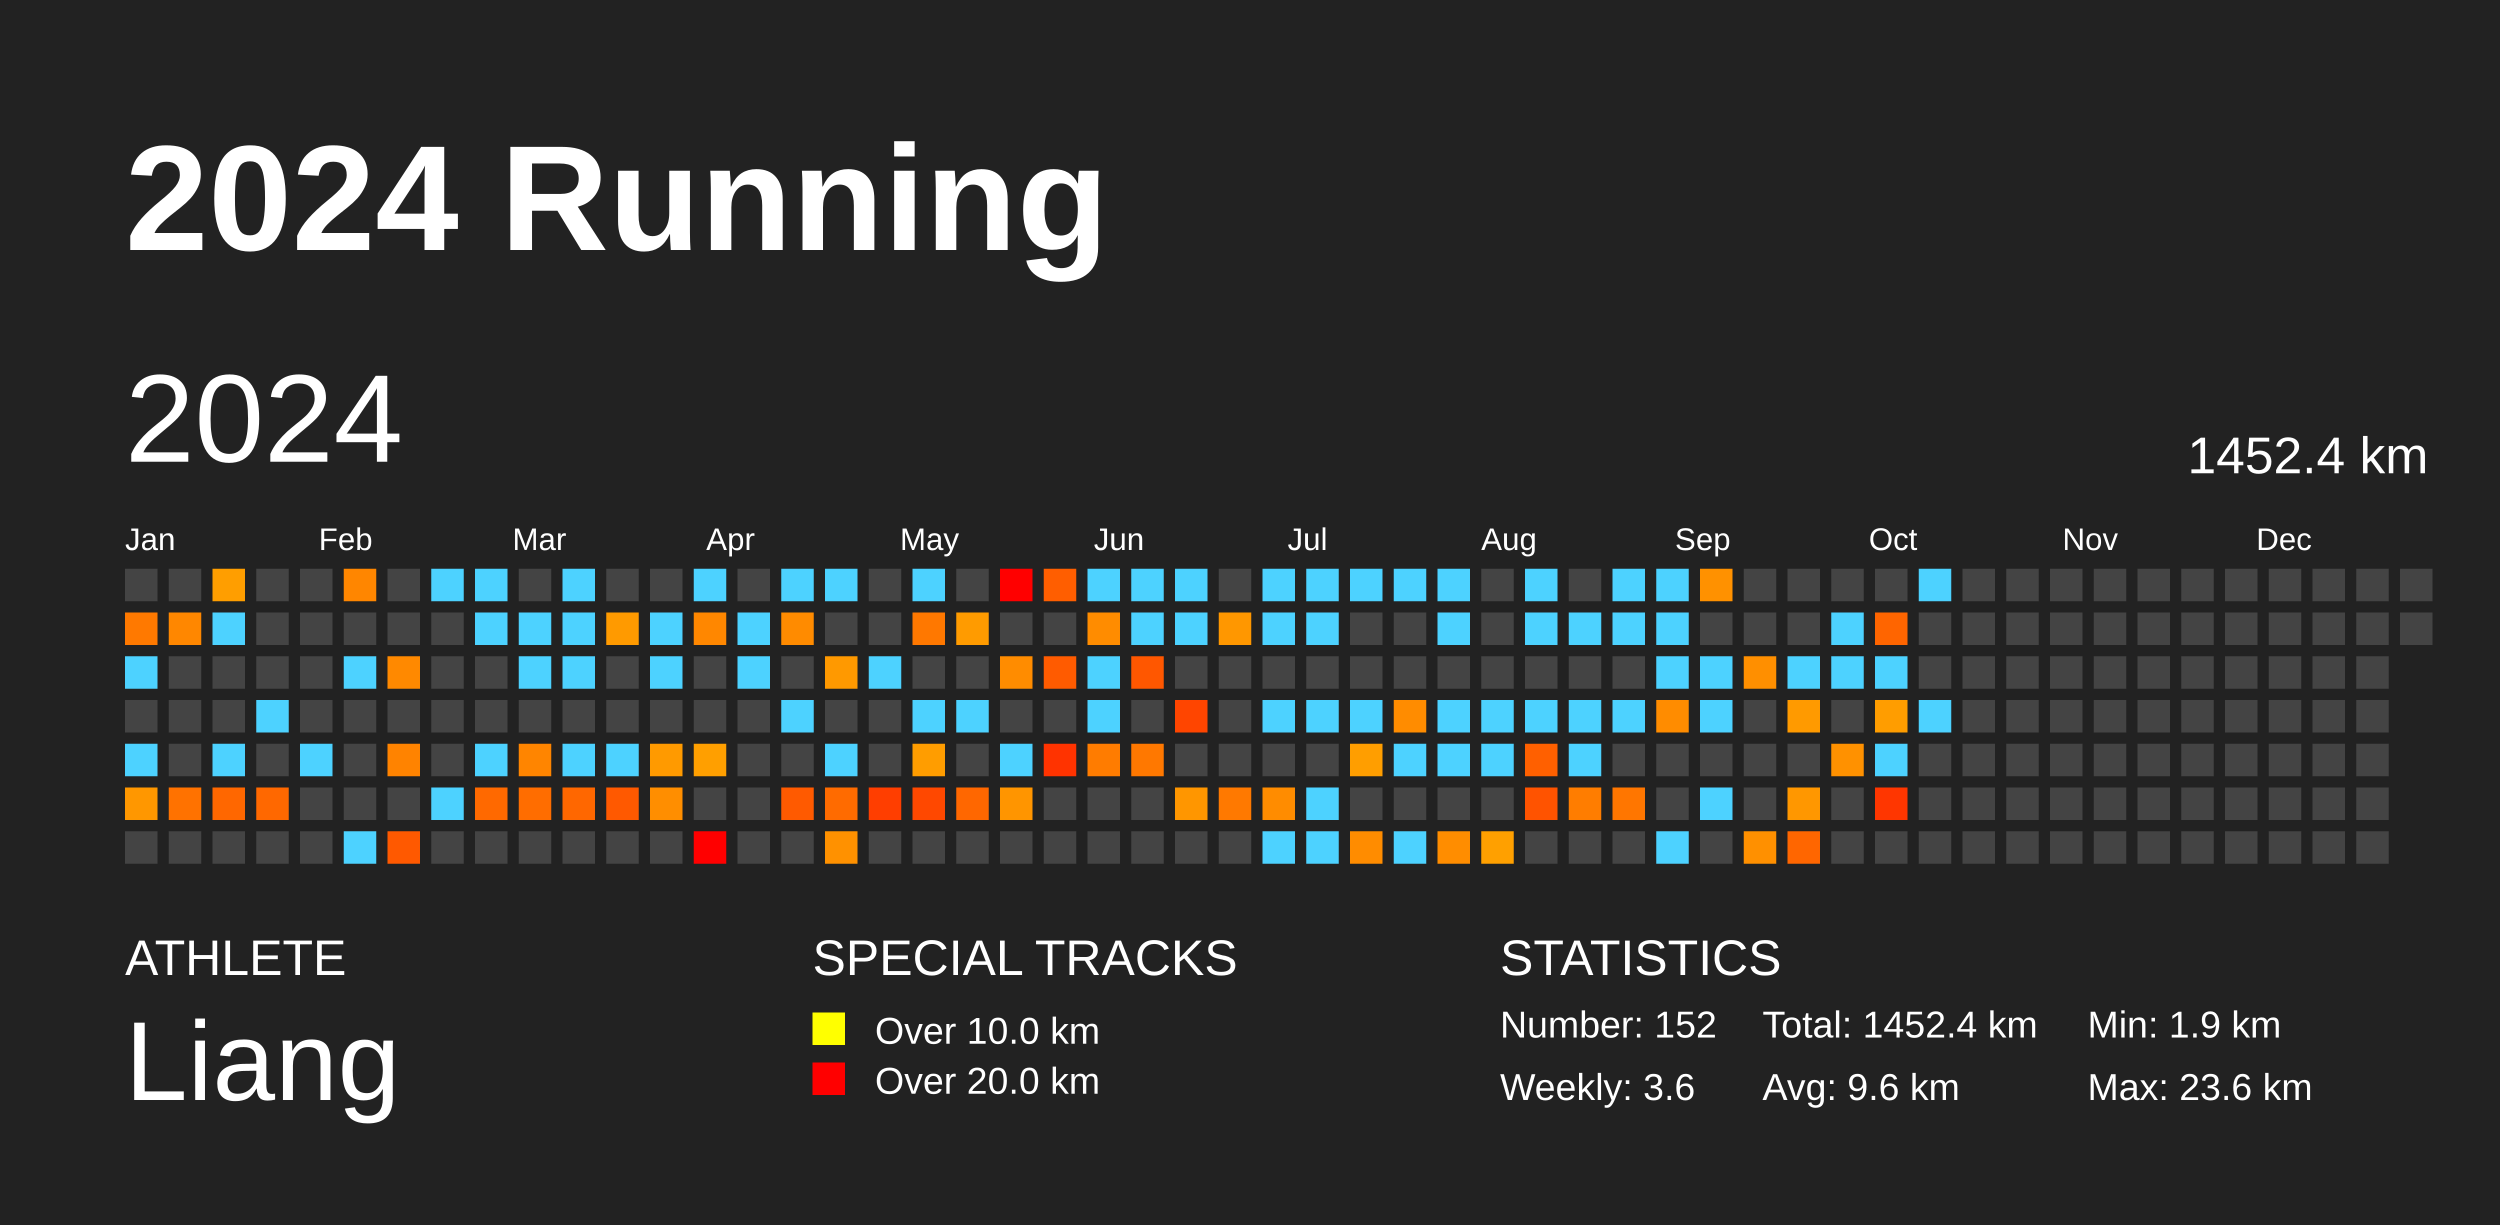
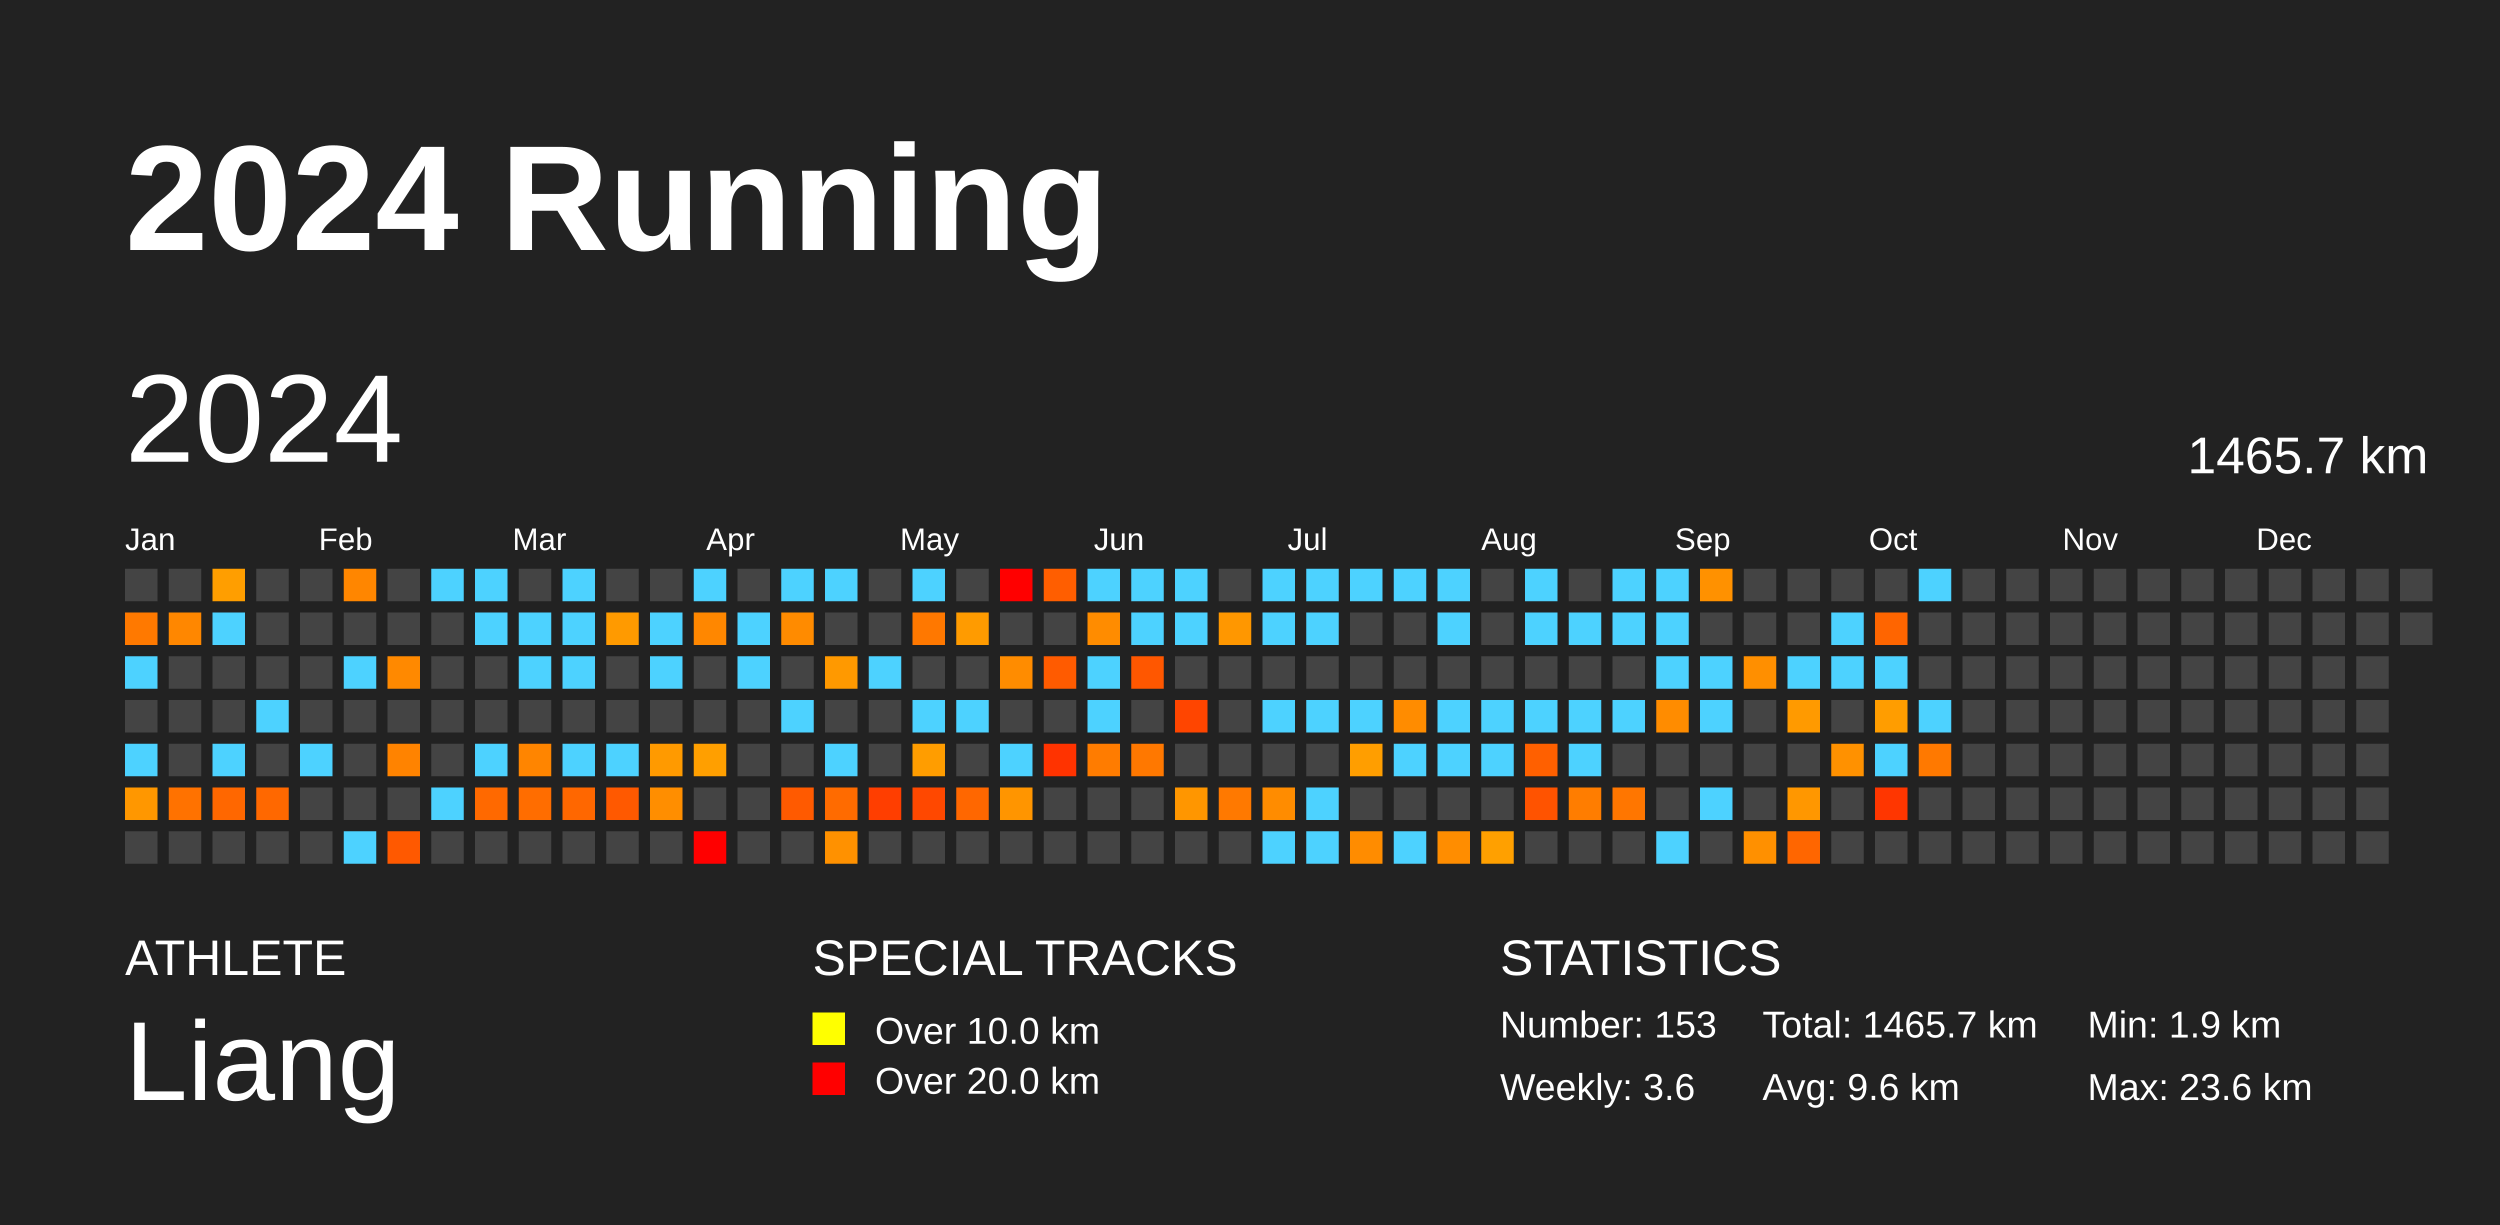
<svg xmlns="http://www.w3.org/2000/svg" baseProfile="full" height="98mm" version="1.1" viewBox="0,0,200,98" width="200mm">
  <defs />
  <rect fill="#222222" height="98" width="200" x="0" y="0" />
  <text fill="#FFFFFF" style="font-size:12px; font-family:Arial; font-weight:bold;" x="10" y="20">2024 Running</text>
  <text fill="#FFFFFF" style="font-size:4px; font-family:Arial" x="10" y="78">ATHLETE</text>
  <text fill="#FFFFFF" style="font-size:9px; font-family:Arial" x="10" y="88">Liang</text>
  <text fill="#FFFFFF" style="font-size:4px; font-family:Arial" x="65" y="78">SPECIAL TRACKS</text>
  <rect fill="yellow" height="2.6" width="2.6" x="65" y="81" />
  <text fill="#FFFFFF" style="font-size:3px; font-family:Arial" x="70" y="83.5">Over 10.0 km</text>
  <rect fill="red" height="2.6" width="2.6" x="65" y="85" />
  <text fill="#FFFFFF" style="font-size:3px; font-family:Arial" x="70" y="87.5">Over 20.0 km</text>
  <text fill="#FFFFFF" style="font-size:4px; font-family:Arial" x="120" y="78">STATISTICS</text>
-   <text fill="#FFFFFF" style="font-size:3px; font-family:Arial" x="120" y="83">Number: 152</text>
+   <text fill="#FFFFFF" style="font-size:3px; font-family:Arial" x="120" y="83">Number: 153</text>
  <text fill="#FFFFFF" style="font-size:3px; font-family:Arial" x="120" y="88">Weekly: 3.6</text>
-   <text fill="#FFFFFF" style="font-size:3px; font-family:Arial" x="141" y="83">Total: 1452.4 km</text>
+   <text fill="#FFFFFF" style="font-size:3px; font-family:Arial" x="141" y="83">Total: 1465.7 km</text>
  <text fill="#FFFFFF" style="font-size:3px; font-family:Arial" x="141" y="88">Avg: 9.6 km</text>
  <text fill="#FFFFFF" style="font-size:3px; font-family:Arial" x="167" y="83">Min: 1.9 km</text>
  <text fill="#FFFFFF" style="font-size:3px; font-family:Arial" x="167" y="88">Max: 23.6 km</text>
  <text dominant-baseline="hanging" fill="#FFFFFF" style="font-size:10.0px; font-family:Arial;" x="10" y="30">2024</text>
-   <text dominant-baseline="hanging" fill="#FFFFFF" style="font-size:4.125px; font-family:Arial;" x="175" y="35">1452.4 km</text>
+   <text dominant-baseline="hanging" fill="#FFFFFF" style="font-size:4.125px; font-family:Arial;" x="175" y="35">1465.7 km</text>
  <text fill="#FFFFFF" style="font-size:2.5px; font-family:Arial" x="10.0" y="44">Jan</text>
  <text fill="#FFFFFF" style="font-size:2.5px; font-family:Arial" x="25.5" y="44">Feb</text>
  <text fill="#FFFFFF" style="font-size:2.5px; font-family:Arial" x="41.0" y="44">Mar</text>
  <text fill="#FFFFFF" style="font-size:2.5px; font-family:Arial" x="56.5" y="44">Apr</text>
  <text fill="#FFFFFF" style="font-size:2.5px; font-family:Arial" x="72.0" y="44">May</text>
  <text fill="#FFFFFF" style="font-size:2.5px; font-family:Arial" x="87.5" y="44">Jun</text>
  <text fill="#FFFFFF" style="font-size:2.5px; font-family:Arial" x="103.0" y="44">Jul</text>
  <text fill="#FFFFFF" style="font-size:2.5px; font-family:Arial" x="118.5" y="44">Aug</text>
  <text fill="#FFFFFF" style="font-size:2.5px; font-family:Arial" x="134.0" y="44">Sep</text>
  <text fill="#FFFFFF" style="font-size:2.5px; font-family:Arial" x="149.5" y="44">Oct</text>
  <text fill="#FFFFFF" style="font-size:2.5px; font-family:Arial" x="165.0" y="44">Nov</text>
  <text fill="#FFFFFF" style="font-size:2.5px; font-family:Arial" x="180.5" y="44">Dec</text>
  <rect fill="#444444" height="2.6" width="2.6" x="10.0" y="45.5" />
  <rect fill="#ff7900" height="2.6" width="2.6" x="10.0" y="49.0" />
  <rect fill="#4dd2ff" height="2.6" width="2.6" x="10.0" y="52.5" />
  <rect fill="#444444" height="2.6" width="2.6" x="10.0" y="56.0" />
  <rect fill="#4dd2ff" height="2.6" width="2.6" x="10.0" y="59.5" />
  <rect fill="#ff9700" height="2.6" width="2.6" x="10.0" y="63.0" />
  <rect fill="#444444" height="2.6" width="2.6" x="10.0" y="66.5" />
  <rect fill="#444444" height="2.6" width="2.6" x="13.5" y="45.5" />
  <rect fill="#ff8700" height="2.6" width="2.6" x="13.5" y="49.0" />
  <rect fill="#444444" height="2.6" width="2.6" x="13.5" y="52.5" />
  <rect fill="#444444" height="2.6" width="2.6" x="13.5" y="56.0" />
  <rect fill="#444444" height="2.6" width="2.6" x="13.5" y="59.5" />
  <rect fill="#ff7200" height="2.6" width="2.6" x="13.5" y="63.0" />
  <rect fill="#444444" height="2.6" width="2.6" x="13.5" y="66.5" />
  <rect fill="#ff9e00" height="2.6" width="2.6" x="17.0" y="45.5" />
  <rect fill="#4dd2ff" height="2.6" width="2.6" x="17.0" y="49.0" />
  <rect fill="#444444" height="2.6" width="2.6" x="17.0" y="52.5" />
  <rect fill="#444444" height="2.6" width="2.6" x="17.0" y="56.0" />
  <rect fill="#4dd2ff" height="2.6" width="2.6" x="17.0" y="59.5" />
  <rect fill="#ff6700" height="2.6" width="2.6" x="17.0" y="63.0" />
  <rect fill="#444444" height="2.6" width="2.6" x="17.0" y="66.5" />
  <rect fill="#444444" height="2.6" width="2.6" x="20.5" y="45.5" />
  <rect fill="#444444" height="2.6" width="2.6" x="20.5" y="49.0" />
  <rect fill="#444444" height="2.6" width="2.6" x="20.5" y="52.5" />
  <rect fill="#4dd2ff" height="2.6" width="2.6" x="20.5" y="56.0" />
  <rect fill="#444444" height="2.6" width="2.6" x="20.5" y="59.5" />
  <rect fill="#ff6800" height="2.6" width="2.6" x="20.5" y="63.0" />
  <rect fill="#444444" height="2.6" width="2.6" x="20.5" y="66.5" />
  <rect fill="#444444" height="2.6" width="2.6" x="24.0" y="45.5" />
  <rect fill="#444444" height="2.6" width="2.6" x="24.0" y="49.0" />
  <rect fill="#444444" height="2.6" width="2.6" x="24.0" y="52.5" />
  <rect fill="#444444" height="2.6" width="2.6" x="24.0" y="56.0" />
  <rect fill="#4dd2ff" height="2.6" width="2.6" x="24.0" y="59.5" />
  <rect fill="#444444" height="2.6" width="2.6" x="24.0" y="63.0" />
  <rect fill="#444444" height="2.6" width="2.6" x="24.0" y="66.5" />
  <rect fill="#ff8600" height="2.6" width="2.6" x="27.5" y="45.5" />
  <rect fill="#444444" height="2.6" width="2.6" x="27.5" y="49.0" />
  <rect fill="#4dd2ff" height="2.6" width="2.6" x="27.5" y="52.5" />
  <rect fill="#444444" height="2.6" width="2.6" x="27.5" y="56.0" />
  <rect fill="#444444" height="2.6" width="2.6" x="27.5" y="59.5" />
  <rect fill="#444444" height="2.6" width="2.6" x="27.5" y="63.0" />
  <rect fill="#4dd2ff" height="2.6" width="2.6" x="27.5" y="66.5" />
  <rect fill="#444444" height="2.6" width="2.6" x="31.0" y="45.5" />
  <rect fill="#444444" height="2.6" width="2.6" x="31.0" y="49.0" />
  <rect fill="#ff8900" height="2.6" width="2.6" x="31.0" y="52.5" />
  <rect fill="#444444" height="2.6" width="2.6" x="31.0" y="56.0" />
  <rect fill="#ff8300" height="2.6" width="2.6" x="31.0" y="59.5" />
  <rect fill="#444444" height="2.6" width="2.6" x="31.0" y="63.0" />
  <rect fill="#ff5900" height="2.6" width="2.6" x="31.0" y="66.5" />
  <rect fill="#4dd2ff" height="2.6" width="2.6" x="34.5" y="45.5" />
  <rect fill="#444444" height="2.6" width="2.6" x="34.5" y="49.0" />
  <rect fill="#444444" height="2.6" width="2.6" x="34.5" y="52.5" />
  <rect fill="#444444" height="2.6" width="2.6" x="34.5" y="56.0" />
  <rect fill="#444444" height="2.6" width="2.6" x="34.5" y="59.5" />
  <rect fill="#4dd2ff" height="2.6" width="2.6" x="34.5" y="63.0" />
  <rect fill="#444444" height="2.6" width="2.6" x="34.5" y="66.5" />
  <rect fill="#4dd2ff" height="2.6" width="2.6" x="38.0" y="45.5" />
  <rect fill="#4dd2ff" height="2.6" width="2.6" x="38.0" y="49.0" />
  <rect fill="#444444" height="2.6" width="2.6" x="38.0" y="52.5" />
  <rect fill="#444444" height="2.6" width="2.6" x="38.0" y="56.0" />
  <rect fill="#4dd2ff" height="2.6" width="2.6" x="38.0" y="59.5" />
  <rect fill="#ff6900" height="2.6" width="2.6" x="38.0" y="63.0" />
  <rect fill="#444444" height="2.6" width="2.6" x="38.0" y="66.5" />
  <rect fill="#444444" height="2.6" width="2.6" x="41.5" y="45.5" />
  <rect fill="#4dd2ff" height="2.6" width="2.6" x="41.5" y="49.0" />
  <rect fill="#4dd2ff" height="2.6" width="2.6" x="41.5" y="52.5" />
  <rect fill="#444444" height="2.6" width="2.6" x="41.5" y="56.0" />
  <rect fill="#ff8500" height="2.6" width="2.6" x="41.5" y="59.5" />
  <rect fill="#ff6d00" height="2.6" width="2.6" x="41.5" y="63.0" />
  <rect fill="#444444" height="2.6" width="2.6" x="41.5" y="66.5" />
  <rect fill="#4dd2ff" height="2.6" width="2.6" x="45.0" y="45.5" />
  <rect fill="#4dd2ff" height="2.6" width="2.6" x="45.0" y="49.0" />
  <rect fill="#4dd2ff" height="2.6" width="2.6" x="45.0" y="52.5" />
  <rect fill="#444444" height="2.6" width="2.6" x="45.0" y="56.0" />
  <rect fill="#4dd2ff" height="2.6" width="2.6" x="45.0" y="59.5" />
  <rect fill="#ff6700" height="2.6" width="2.6" x="45.0" y="63.0" />
  <rect fill="#444444" height="2.6" width="2.6" x="45.0" y="66.5" />
  <rect fill="#444444" height="2.6" width="2.6" x="48.5" y="45.5" />
  <rect fill="#ff9a00" height="2.6" width="2.6" x="48.5" y="49.0" />
  <rect fill="#444444" height="2.6" width="2.6" x="48.5" y="52.5" />
  <rect fill="#444444" height="2.6" width="2.6" x="48.5" y="56.0" />
  <rect fill="#4dd2ff" height="2.6" width="2.6" x="48.5" y="59.5" />
  <rect fill="#ff5900" height="2.6" width="2.6" x="48.5" y="63.0" />
  <rect fill="#444444" height="2.6" width="2.6" x="48.5" y="66.5" />
  <rect fill="#444444" height="2.6" width="2.6" x="52.0" y="45.5" />
  <rect fill="#4dd2ff" height="2.6" width="2.6" x="52.0" y="49.0" />
  <rect fill="#4dd2ff" height="2.6" width="2.6" x="52.0" y="52.5" />
  <rect fill="#444444" height="2.6" width="2.6" x="52.0" y="56.0" />
  <rect fill="#ff9a00" height="2.6" width="2.6" x="52.0" y="59.5" />
  <rect fill="#ff8e00" height="2.6" width="2.6" x="52.0" y="63.0" />
  <rect fill="#444444" height="2.6" width="2.6" x="52.0" y="66.5" />
  <rect fill="#4dd2ff" height="2.6" width="2.6" x="55.5" y="45.5" />
  <rect fill="#ff8700" height="2.6" width="2.6" x="55.5" y="49.0" />
  <rect fill="#444444" height="2.6" width="2.6" x="55.5" y="52.5" />
  <rect fill="#444444" height="2.6" width="2.6" x="55.5" y="56.0" />
  <rect fill="#ff9f00" height="2.6" width="2.6" x="55.5" y="59.5" />
  <rect fill="#444444" height="2.6" width="2.6" x="55.5" y="63.0" />
  <rect fill="red" height="2.6" width="2.6" x="55.5" y="66.5" />
  <rect fill="#444444" height="2.6" width="2.6" x="59.0" y="45.5" />
  <rect fill="#4dd2ff" height="2.6" width="2.6" x="59.0" y="49.0" />
  <rect fill="#4dd2ff" height="2.6" width="2.6" x="59.0" y="52.5" />
  <rect fill="#444444" height="2.6" width="2.6" x="59.0" y="56.0" />
  <rect fill="#444444" height="2.6" width="2.6" x="59.0" y="59.5" />
  <rect fill="#444444" height="2.6" width="2.6" x="59.0" y="63.0" />
  <rect fill="#444444" height="2.6" width="2.6" x="59.0" y="66.5" />
  <rect fill="#4dd2ff" height="2.6" width="2.6" x="62.5" y="45.5" />
  <rect fill="#ff8b00" height="2.6" width="2.6" x="62.5" y="49.0" />
  <rect fill="#444444" height="2.6" width="2.6" x="62.5" y="52.5" />
  <rect fill="#4dd2ff" height="2.6" width="2.6" x="62.5" y="56.0" />
  <rect fill="#444444" height="2.6" width="2.6" x="62.5" y="59.5" />
  <rect fill="#ff5a00" height="2.6" width="2.6" x="62.5" y="63.0" />
  <rect fill="#444444" height="2.6" width="2.6" x="62.5" y="66.5" />
  <rect fill="#4dd2ff" height="2.6" width="2.6" x="66.0" y="45.5" />
  <rect fill="#444444" height="2.6" width="2.6" x="66.0" y="49.0" />
  <rect fill="#ff9900" height="2.6" width="2.6" x="66.0" y="52.5" />
  <rect fill="#444444" height="2.6" width="2.6" x="66.0" y="56.0" />
  <rect fill="#4dd2ff" height="2.6" width="2.6" x="66.0" y="59.5" />
  <rect fill="#ff6b00" height="2.6" width="2.6" x="66.0" y="63.0" />
  <rect fill="#ff9100" height="2.6" width="2.6" x="66.0" y="66.5" />
  <rect fill="#444444" height="2.6" width="2.6" x="69.5" y="45.5" />
  <rect fill="#444444" height="2.6" width="2.6" x="69.5" y="49.0" />
  <rect fill="#4dd2ff" height="2.6" width="2.6" x="69.5" y="52.5" />
  <rect fill="#444444" height="2.6" width="2.6" x="69.5" y="56.0" />
  <rect fill="#444444" height="2.6" width="2.6" x="69.5" y="59.5" />
  <rect fill="#ff3e00" height="2.6" width="2.6" x="69.5" y="63.0" />
  <rect fill="#444444" height="2.6" width="2.6" x="69.5" y="66.5" />
  <rect fill="#4dd2ff" height="2.6" width="2.6" x="73.0" y="45.5" />
  <rect fill="#ff7800" height="2.6" width="2.6" x="73.0" y="49.0" />
  <rect fill="#444444" height="2.6" width="2.6" x="73.0" y="52.5" />
  <rect fill="#4dd2ff" height="2.6" width="2.6" x="73.0" y="56.0" />
  <rect fill="#ff9d00" height="2.6" width="2.6" x="73.0" y="59.5" />
  <rect fill="#ff4800" height="2.6" width="2.6" x="73.0" y="63.0" />
  <rect fill="#444444" height="2.6" width="2.6" x="73.0" y="66.5" />
  <rect fill="#444444" height="2.6" width="2.6" x="76.5" y="45.5" />
  <rect fill="#ff9b00" height="2.6" width="2.6" x="76.5" y="49.0" />
  <rect fill="#444444" height="2.6" width="2.6" x="76.5" y="52.5" />
  <rect fill="#4dd2ff" height="2.6" width="2.6" x="76.5" y="56.0" />
  <rect fill="#444444" height="2.6" width="2.6" x="76.5" y="59.5" />
  <rect fill="#ff6700" height="2.6" width="2.6" x="76.5" y="63.0" />
  <rect fill="#444444" height="2.6" width="2.6" x="76.5" y="66.5" />
  <rect fill="red" height="2.6" width="2.6" x="80.0" y="45.5" />
  <rect fill="#444444" height="2.6" width="2.6" x="80.0" y="49.0" />
  <rect fill="#ff8c00" height="2.6" width="2.6" x="80.0" y="52.5" />
  <rect fill="#444444" height="2.6" width="2.6" x="80.0" y="56.0" />
  <rect fill="#4dd2ff" height="2.6" width="2.6" x="80.0" y="59.5" />
  <rect fill="#ff9500" height="2.6" width="2.6" x="80.0" y="63.0" />
  <rect fill="#444444" height="2.6" width="2.6" x="80.0" y="66.5" />
  <rect fill="#ff5e00" height="2.6" width="2.6" x="83.5" y="45.5" />
  <rect fill="#444444" height="2.6" width="2.6" x="83.5" y="49.0" />
  <rect fill="#ff5b00" height="2.6" width="2.6" x="83.5" y="52.5" />
  <rect fill="#444444" height="2.6" width="2.6" x="83.5" y="56.0" />
  <rect fill="#ff3300" height="2.6" width="2.6" x="83.5" y="59.5" />
  <rect fill="#444444" height="2.6" width="2.6" x="83.5" y="63.0" />
  <rect fill="#444444" height="2.6" width="2.6" x="83.5" y="66.5" />
  <rect fill="#4dd2ff" height="2.6" width="2.6" x="87.0" y="45.5" />
  <rect fill="#ff8c00" height="2.6" width="2.6" x="87.0" y="49.0" />
  <rect fill="#4dd2ff" height="2.6" width="2.6" x="87.0" y="52.5" />
  <rect fill="#4dd2ff" height="2.6" width="2.6" x="87.0" y="56.0" />
  <rect fill="#ff7c00" height="2.6" width="2.6" x="87.0" y="59.5" />
  <rect fill="#444444" height="2.6" width="2.6" x="87.0" y="63.0" />
  <rect fill="#444444" height="2.6" width="2.6" x="87.0" y="66.5" />
  <rect fill="#4dd2ff" height="2.6" width="2.6" x="90.5" y="45.5" />
  <rect fill="#4dd2ff" height="2.6" width="2.6" x="90.5" y="49.0" />
  <rect fill="#ff5700" height="2.6" width="2.6" x="90.5" y="52.5" />
  <rect fill="#444444" height="2.6" width="2.6" x="90.5" y="56.0" />
  <rect fill="#ff7800" height="2.6" width="2.6" x="90.5" y="59.5" />
  <rect fill="#444444" height="2.6" width="2.6" x="90.5" y="63.0" />
  <rect fill="#444444" height="2.6" width="2.6" x="90.5" y="66.5" />
  <rect fill="#4dd2ff" height="2.6" width="2.6" x="94.0" y="45.5" />
  <rect fill="#4dd2ff" height="2.6" width="2.6" x="94.0" y="49.0" />
  <rect fill="#444444" height="2.6" width="2.6" x="94.0" y="52.5" />
  <rect fill="#ff4500" height="2.6" width="2.6" x="94.0" y="56.0" />
  <rect fill="#444444" height="2.6" width="2.6" x="94.0" y="59.5" />
  <rect fill="#ff9600" height="2.6" width="2.6" x="94.0" y="63.0" />
  <rect fill="#444444" height="2.6" width="2.6" x="94.0" y="66.5" />
  <rect fill="#444444" height="2.6" width="2.6" x="97.5" y="45.5" />
  <rect fill="#ff9700" height="2.6" width="2.6" x="97.5" y="49.0" />
  <rect fill="#444444" height="2.6" width="2.6" x="97.5" y="52.5" />
  <rect fill="#444444" height="2.6" width="2.6" x="97.5" y="56.0" />
  <rect fill="#444444" height="2.6" width="2.6" x="97.5" y="59.5" />
  <rect fill="#ff7900" height="2.6" width="2.6" x="97.5" y="63.0" />
  <rect fill="#444444" height="2.6" width="2.6" x="97.5" y="66.5" />
  <rect fill="#4dd2ff" height="2.6" width="2.6" x="101.0" y="45.5" />
  <rect fill="#4dd2ff" height="2.6" width="2.6" x="101.0" y="49.0" />
  <rect fill="#444444" height="2.6" width="2.6" x="101.0" y="52.5" />
  <rect fill="#4dd2ff" height="2.6" width="2.6" x="101.0" y="56.0" />
  <rect fill="#444444" height="2.6" width="2.6" x="101.0" y="59.5" />
  <rect fill="#ff8c00" height="2.6" width="2.6" x="101.0" y="63.0" />
  <rect fill="#4dd2ff" height="2.6" width="2.6" x="101.0" y="66.5" />
  <rect fill="#4dd2ff" height="2.6" width="2.6" x="104.5" y="45.5" />
  <rect fill="#4dd2ff" height="2.6" width="2.6" x="104.5" y="49.0" />
  <rect fill="#444444" height="2.6" width="2.6" x="104.5" y="52.5" />
  <rect fill="#4dd2ff" height="2.6" width="2.6" x="104.5" y="56.0" />
  <rect fill="#444444" height="2.6" width="2.6" x="104.5" y="59.5" />
  <rect fill="#4dd2ff" height="2.6" width="2.6" x="104.5" y="63.0" />
  <rect fill="#4dd2ff" height="2.6" width="2.6" x="104.5" y="66.5" />
  <rect fill="#4dd2ff" height="2.6" width="2.6" x="108.0" y="45.5" />
  <rect fill="#444444" height="2.6" width="2.6" x="108.0" y="49.0" />
  <rect fill="#444444" height="2.6" width="2.6" x="108.0" y="52.5" />
  <rect fill="#4dd2ff" height="2.6" width="2.6" x="108.0" y="56.0" />
  <rect fill="#ff9e00" height="2.6" width="2.6" x="108.0" y="59.5" />
  <rect fill="#444444" height="2.6" width="2.6" x="108.0" y="63.0" />
  <rect fill="#ff8c00" height="2.6" width="2.6" x="108.0" y="66.5" />
  <rect fill="#4dd2ff" height="2.6" width="2.6" x="111.5" y="45.5" />
  <rect fill="#444444" height="2.6" width="2.6" x="111.5" y="49.0" />
  <rect fill="#444444" height="2.6" width="2.6" x="111.5" y="52.5" />
  <rect fill="#ff8c00" height="2.6" width="2.6" x="111.5" y="56.0" />
  <rect fill="#4dd2ff" height="2.6" width="2.6" x="111.5" y="59.5" />
  <rect fill="#444444" height="2.6" width="2.6" x="111.5" y="63.0" />
  <rect fill="#4dd2ff" height="2.6" width="2.6" x="111.5" y="66.5" />
  <rect fill="#4dd2ff" height="2.6" width="2.6" x="115.0" y="45.5" />
  <rect fill="#4dd2ff" height="2.6" width="2.6" x="115.0" y="49.0" />
  <rect fill="#444444" height="2.6" width="2.6" x="115.0" y="52.5" />
  <rect fill="#4dd2ff" height="2.6" width="2.6" x="115.0" y="56.0" />
  <rect fill="#4dd2ff" height="2.6" width="2.6" x="115.0" y="59.5" />
  <rect fill="#444444" height="2.6" width="2.6" x="115.0" y="63.0" />
  <rect fill="#ff8d00" height="2.6" width="2.6" x="115.0" y="66.5" />
  <rect fill="#444444" height="2.6" width="2.6" x="118.5" y="45.5" />
  <rect fill="#444444" height="2.6" width="2.6" x="118.5" y="49.0" />
  <rect fill="#444444" height="2.6" width="2.6" x="118.5" y="52.5" />
  <rect fill="#4dd2ff" height="2.6" width="2.6" x="118.5" y="56.0" />
  <rect fill="#4dd2ff" height="2.6" width="2.6" x="118.5" y="59.5" />
  <rect fill="#444444" height="2.6" width="2.6" x="118.5" y="63.0" />
  <rect fill="#ffa000" height="2.6" width="2.6" x="118.5" y="66.5" />
  <rect fill="#4dd2ff" height="2.6" width="2.6" x="122.0" y="45.5" />
  <rect fill="#4dd2ff" height="2.6" width="2.6" x="122.0" y="49.0" />
  <rect fill="#444444" height="2.6" width="2.6" x="122.0" y="52.5" />
  <rect fill="#4dd2ff" height="2.6" width="2.6" x="122.0" y="56.0" />
  <rect fill="#ff6000" height="2.6" width="2.6" x="122.0" y="59.5" />
  <rect fill="#ff5300" height="2.6" width="2.6" x="122.0" y="63.0" />
  <rect fill="#444444" height="2.6" width="2.6" x="122.0" y="66.5" />
  <rect fill="#444444" height="2.6" width="2.6" x="125.5" y="45.5" />
  <rect fill="#4dd2ff" height="2.6" width="2.6" x="125.5" y="49.0" />
  <rect fill="#444444" height="2.6" width="2.6" x="125.5" y="52.5" />
  <rect fill="#4dd2ff" height="2.6" width="2.6" x="125.5" y="56.0" />
  <rect fill="#4dd2ff" height="2.6" width="2.6" x="125.5" y="59.5" />
  <rect fill="#ff7d00" height="2.6" width="2.6" x="125.5" y="63.0" />
  <rect fill="#444444" height="2.6" width="2.6" x="125.5" y="66.5" />
  <rect fill="#4dd2ff" height="2.6" width="2.6" x="129.0" y="45.5" />
  <rect fill="#4dd2ff" height="2.6" width="2.6" x="129.0" y="49.0" />
  <rect fill="#444444" height="2.6" width="2.6" x="129.0" y="52.5" />
  <rect fill="#4dd2ff" height="2.6" width="2.6" x="129.0" y="56.0" />
  <rect fill="#444444" height="2.6" width="2.6" x="129.0" y="59.5" />
  <rect fill="#ff7600" height="2.6" width="2.6" x="129.0" y="63.0" />
  <rect fill="#444444" height="2.6" width="2.6" x="129.0" y="66.5" />
  <rect fill="#4dd2ff" height="2.6" width="2.6" x="132.5" y="45.5" />
  <rect fill="#4dd2ff" height="2.6" width="2.6" x="132.5" y="49.0" />
  <rect fill="#4dd2ff" height="2.6" width="2.6" x="132.5" y="52.5" />
  <rect fill="#ff8c00" height="2.6" width="2.6" x="132.5" y="56.0" />
  <rect fill="#444444" height="2.6" width="2.6" x="132.5" y="59.5" />
  <rect fill="#444444" height="2.6" width="2.6" x="132.5" y="63.0" />
  <rect fill="#4dd2ff" height="2.6" width="2.6" x="132.5" y="66.5" />
  <rect fill="#ff9100" height="2.6" width="2.6" x="136.0" y="45.5" />
  <rect fill="#444444" height="2.6" width="2.6" x="136.0" y="49.0" />
  <rect fill="#4dd2ff" height="2.6" width="2.6" x="136.0" y="52.5" />
  <rect fill="#4dd2ff" height="2.6" width="2.6" x="136.0" y="56.0" />
  <rect fill="#444444" height="2.6" width="2.6" x="136.0" y="59.5" />
  <rect fill="#4dd2ff" height="2.6" width="2.6" x="136.0" y="63.0" />
  <rect fill="#444444" height="2.6" width="2.6" x="136.0" y="66.5" />
  <rect fill="#444444" height="2.6" width="2.6" x="139.5" y="45.5" />
  <rect fill="#444444" height="2.6" width="2.6" x="139.5" y="49.0" />
  <rect fill="#ff8f00" height="2.6" width="2.6" x="139.5" y="52.5" />
  <rect fill="#444444" height="2.6" width="2.6" x="139.5" y="56.0" />
  <rect fill="#444444" height="2.6" width="2.6" x="139.5" y="59.5" />
  <rect fill="#444444" height="2.6" width="2.6" x="139.5" y="63.0" />
  <rect fill="#ff9000" height="2.6" width="2.6" x="139.5" y="66.5" />
  <rect fill="#444444" height="2.6" width="2.6" x="143.0" y="45.5" />
  <rect fill="#444444" height="2.6" width="2.6" x="143.0" y="49.0" />
  <rect fill="#4dd2ff" height="2.6" width="2.6" x="143.0" y="52.5" />
  <rect fill="#ff9a00" height="2.6" width="2.6" x="143.0" y="56.0" />
  <rect fill="#444444" height="2.6" width="2.6" x="143.0" y="59.5" />
  <rect fill="#ff9700" height="2.6" width="2.6" x="143.0" y="63.0" />
  <rect fill="#ff6600" height="2.6" width="2.6" x="143.0" y="66.5" />
  <rect fill="#444444" height="2.6" width="2.6" x="146.5" y="45.5" />
  <rect fill="#4dd2ff" height="2.6" width="2.6" x="146.5" y="49.0" />
  <rect fill="#4dd2ff" height="2.6" width="2.6" x="146.5" y="52.5" />
  <rect fill="#444444" height="2.6" width="2.6" x="146.5" y="56.0" />
  <rect fill="#ff9100" height="2.6" width="2.6" x="146.5" y="59.5" />
  <rect fill="#444444" height="2.6" width="2.6" x="146.5" y="63.0" />
  <rect fill="#444444" height="2.6" width="2.6" x="146.5" y="66.5" />
  <rect fill="#444444" height="2.6" width="2.6" x="150.0" y="45.5" />
  <rect fill="#ff6500" height="2.6" width="2.6" x="150.0" y="49.0" />
  <rect fill="#4dd2ff" height="2.6" width="2.6" x="150.0" y="52.5" />
  <rect fill="#ff9d00" height="2.6" width="2.6" x="150.0" y="56.0" />
  <rect fill="#4dd2ff" height="2.6" width="2.6" x="150.0" y="59.5" />
  <rect fill="#ff3600" height="2.6" width="2.6" x="150.0" y="63.0" />
  <rect fill="#444444" height="2.6" width="2.6" x="150.0" y="66.5" />
  <rect fill="#4dd2ff" height="2.6" width="2.6" x="153.5" y="45.5" />
  <rect fill="#444444" height="2.6" width="2.6" x="153.5" y="49.0" />
  <rect fill="#444444" height="2.6" width="2.6" x="153.5" y="52.5" />
  <rect fill="#4dd2ff" height="2.6" width="2.6" x="153.5" y="56.0" />
-   <rect fill="#444444" height="2.6" width="2.6" x="153.5" y="59.5" />
+   <rect fill="#ff7900" height="2.6" width="2.6" x="153.5" y="59.5" />
  <rect fill="#444444" height="2.6" width="2.6" x="153.5" y="63.0" />
  <rect fill="#444444" height="2.6" width="2.6" x="153.5" y="66.5" />
  <rect fill="#444444" height="2.6" width="2.6" x="157.0" y="45.5" />
  <rect fill="#444444" height="2.6" width="2.6" x="157.0" y="49.0" />
  <rect fill="#444444" height="2.6" width="2.6" x="157.0" y="52.5" />
  <rect fill="#444444" height="2.6" width="2.6" x="157.0" y="56.0" />
  <rect fill="#444444" height="2.6" width="2.6" x="157.0" y="59.5" />
  <rect fill="#444444" height="2.6" width="2.6" x="157.0" y="63.0" />
  <rect fill="#444444" height="2.6" width="2.6" x="157.0" y="66.5" />
  <rect fill="#444444" height="2.6" width="2.6" x="160.5" y="45.5" />
  <rect fill="#444444" height="2.6" width="2.6" x="160.5" y="49.0" />
  <rect fill="#444444" height="2.6" width="2.6" x="160.5" y="52.5" />
  <rect fill="#444444" height="2.6" width="2.6" x="160.5" y="56.0" />
  <rect fill="#444444" height="2.6" width="2.6" x="160.5" y="59.5" />
  <rect fill="#444444" height="2.6" width="2.6" x="160.5" y="63.0" />
  <rect fill="#444444" height="2.6" width="2.6" x="160.5" y="66.5" />
  <rect fill="#444444" height="2.6" width="2.6" x="164.0" y="45.5" />
  <rect fill="#444444" height="2.6" width="2.6" x="164.0" y="49.0" />
  <rect fill="#444444" height="2.6" width="2.6" x="164.0" y="52.5" />
  <rect fill="#444444" height="2.6" width="2.6" x="164.0" y="56.0" />
  <rect fill="#444444" height="2.6" width="2.6" x="164.0" y="59.5" />
  <rect fill="#444444" height="2.6" width="2.6" x="164.0" y="63.0" />
  <rect fill="#444444" height="2.6" width="2.6" x="164.0" y="66.5" />
  <rect fill="#444444" height="2.6" width="2.6" x="167.5" y="45.5" />
  <rect fill="#444444" height="2.6" width="2.6" x="167.5" y="49.0" />
  <rect fill="#444444" height="2.6" width="2.6" x="167.5" y="52.5" />
  <rect fill="#444444" height="2.6" width="2.6" x="167.5" y="56.0" />
  <rect fill="#444444" height="2.6" width="2.6" x="167.5" y="59.5" />
  <rect fill="#444444" height="2.6" width="2.6" x="167.5" y="63.0" />
  <rect fill="#444444" height="2.6" width="2.6" x="167.5" y="66.5" />
  <rect fill="#444444" height="2.6" width="2.6" x="171.0" y="45.5" />
  <rect fill="#444444" height="2.6" width="2.6" x="171.0" y="49.0" />
  <rect fill="#444444" height="2.6" width="2.6" x="171.0" y="52.5" />
  <rect fill="#444444" height="2.6" width="2.6" x="171.0" y="56.0" />
  <rect fill="#444444" height="2.6" width="2.6" x="171.0" y="59.5" />
  <rect fill="#444444" height="2.6" width="2.6" x="171.0" y="63.0" />
  <rect fill="#444444" height="2.6" width="2.6" x="171.0" y="66.5" />
  <rect fill="#444444" height="2.6" width="2.6" x="174.5" y="45.5" />
  <rect fill="#444444" height="2.6" width="2.6" x="174.5" y="49.0" />
  <rect fill="#444444" height="2.6" width="2.6" x="174.5" y="52.5" />
  <rect fill="#444444" height="2.6" width="2.6" x="174.5" y="56.0" />
  <rect fill="#444444" height="2.6" width="2.6" x="174.5" y="59.5" />
  <rect fill="#444444" height="2.6" width="2.6" x="174.5" y="63.0" />
  <rect fill="#444444" height="2.6" width="2.6" x="174.5" y="66.5" />
  <rect fill="#444444" height="2.6" width="2.6" x="178.0" y="45.5" />
  <rect fill="#444444" height="2.6" width="2.6" x="178.0" y="49.0" />
  <rect fill="#444444" height="2.6" width="2.6" x="178.0" y="52.5" />
  <rect fill="#444444" height="2.6" width="2.6" x="178.0" y="56.0" />
  <rect fill="#444444" height="2.6" width="2.6" x="178.0" y="59.5" />
  <rect fill="#444444" height="2.6" width="2.6" x="178.0" y="63.0" />
  <rect fill="#444444" height="2.6" width="2.6" x="178.0" y="66.5" />
  <rect fill="#444444" height="2.6" width="2.6" x="181.5" y="45.5" />
  <rect fill="#444444" height="2.6" width="2.6" x="181.5" y="49.0" />
  <rect fill="#444444" height="2.6" width="2.6" x="181.5" y="52.5" />
  <rect fill="#444444" height="2.6" width="2.6" x="181.5" y="56.0" />
  <rect fill="#444444" height="2.6" width="2.6" x="181.5" y="59.5" />
  <rect fill="#444444" height="2.6" width="2.6" x="181.5" y="63.0" />
  <rect fill="#444444" height="2.6" width="2.6" x="181.5" y="66.5" />
  <rect fill="#444444" height="2.6" width="2.6" x="185.0" y="45.5" />
  <rect fill="#444444" height="2.6" width="2.6" x="185.0" y="49.0" />
  <rect fill="#444444" height="2.6" width="2.6" x="185.0" y="52.5" />
  <rect fill="#444444" height="2.6" width="2.6" x="185.0" y="56.0" />
  <rect fill="#444444" height="2.6" width="2.6" x="185.0" y="59.5" />
  <rect fill="#444444" height="2.6" width="2.6" x="185.0" y="63.0" />
  <rect fill="#444444" height="2.6" width="2.6" x="185.0" y="66.5" />
  <rect fill="#444444" height="2.6" width="2.6" x="188.5" y="45.5" />
  <rect fill="#444444" height="2.6" width="2.6" x="188.5" y="49.0" />
  <rect fill="#444444" height="2.6" width="2.6" x="188.5" y="52.5" />
  <rect fill="#444444" height="2.6" width="2.6" x="188.5" y="56.0" />
  <rect fill="#444444" height="2.6" width="2.6" x="188.5" y="59.5" />
  <rect fill="#444444" height="2.6" width="2.6" x="188.5" y="63.0" />
  <rect fill="#444444" height="2.6" width="2.6" x="188.5" y="66.5" />
  <rect fill="#444444" height="2.6" width="2.6" x="192.0" y="45.5" />
  <rect fill="#444444" height="2.6" width="2.6" x="192.0" y="49.0" />
</svg>
